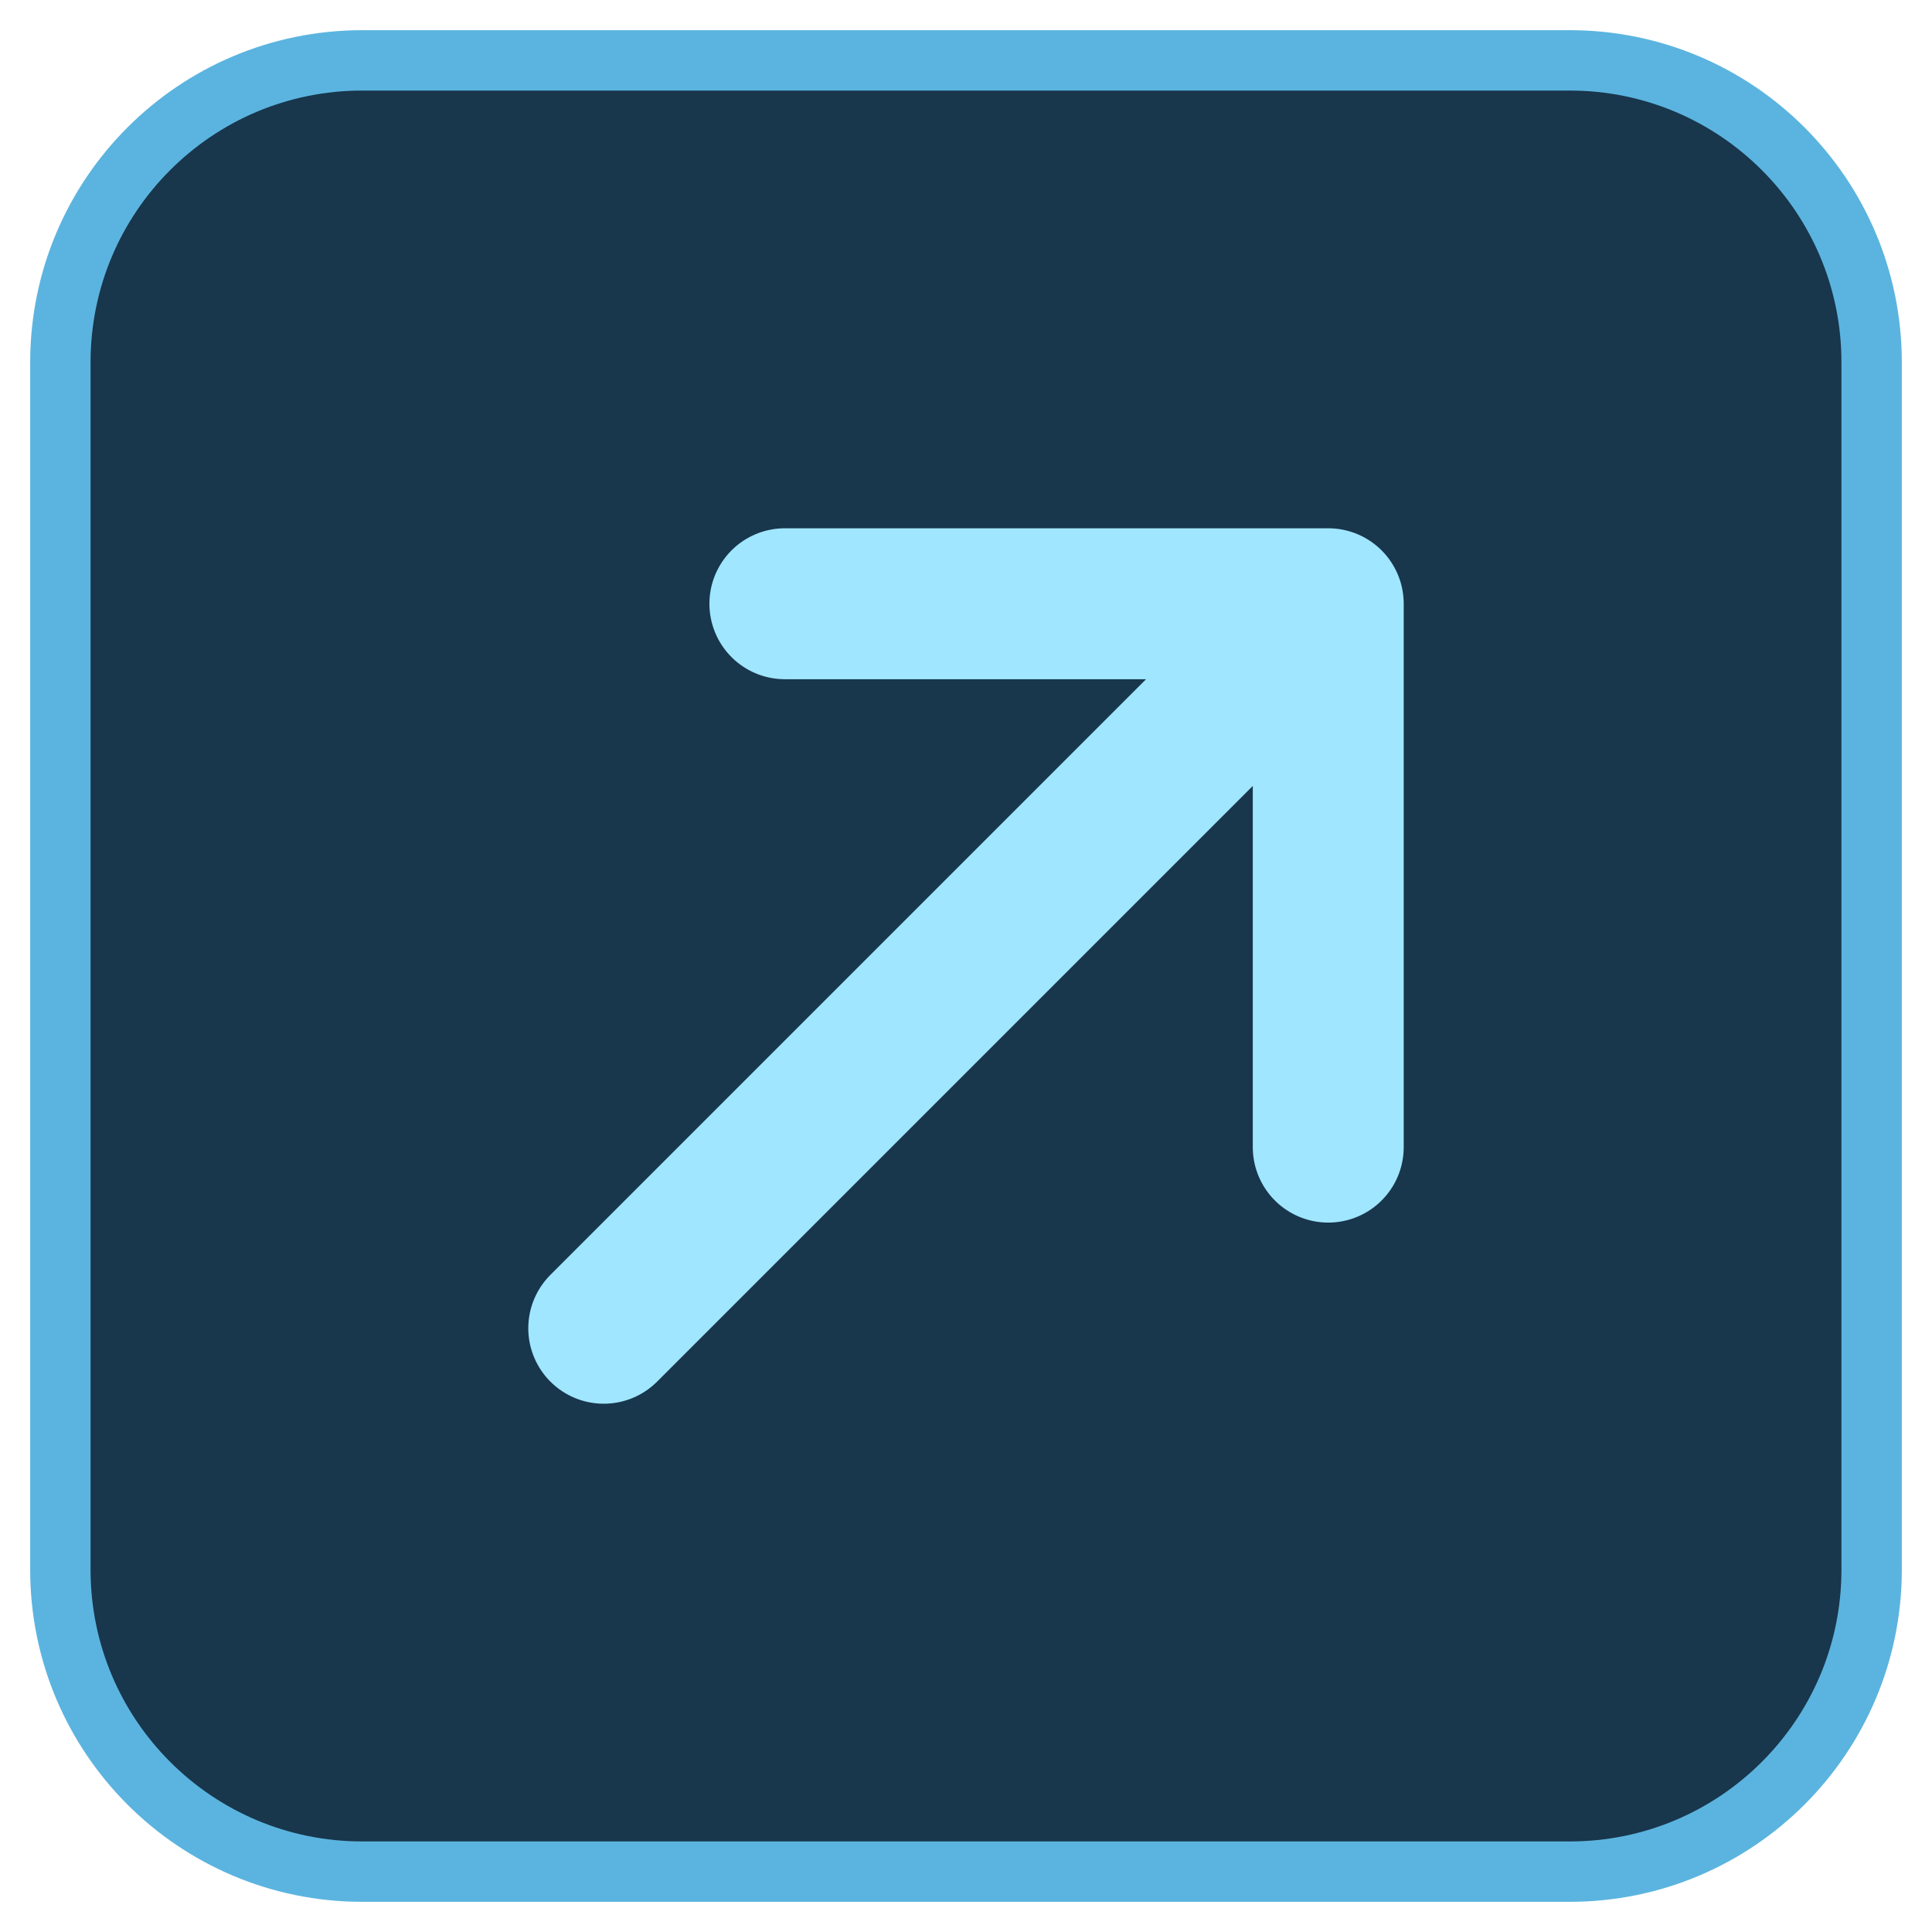
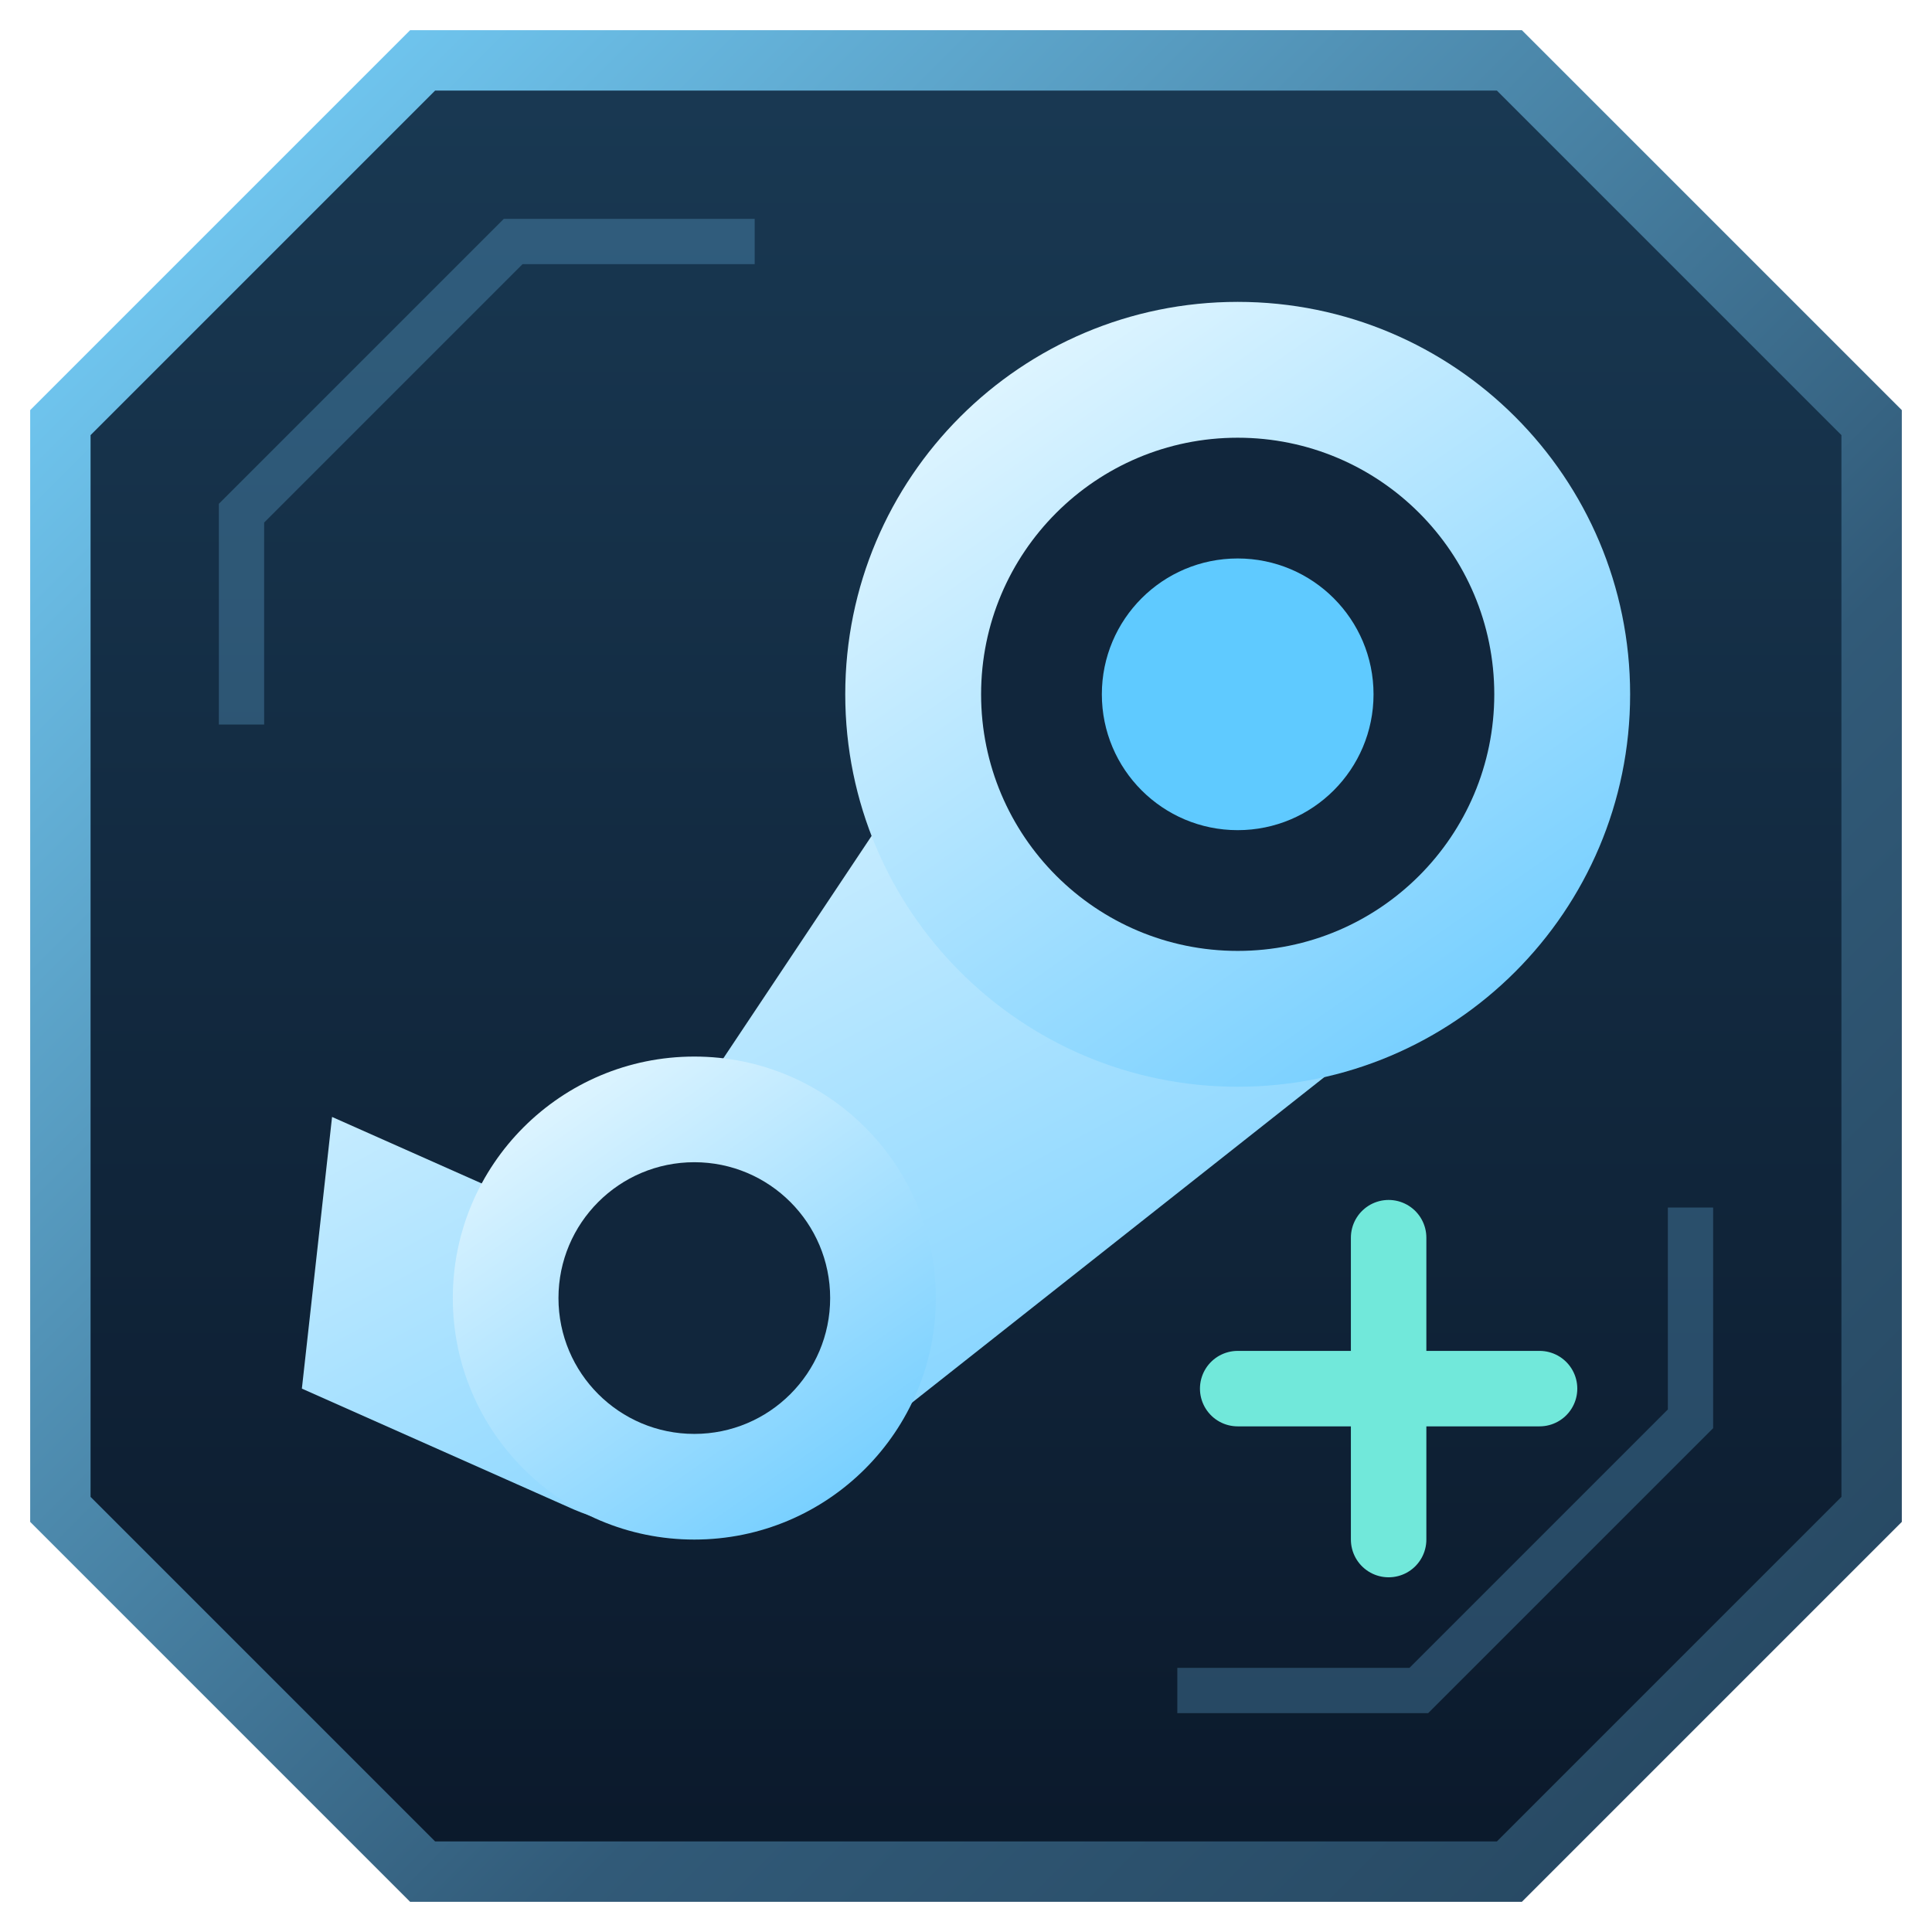
- <svg xmlns="http://www.w3.org/2000/svg" viewBox="0 0 32 32">
-   <rect x="1" y="1" width="30" height="30" rx="5" fill="#18364c" stroke="#5bb4df" />
-   <path d="M10 22 22 10m-9 0h9v9" fill="none" stroke="#a0e6ff" stroke-linecap="round" stroke-linejoin="round" stroke-width="2.5" />
+ <svg xmlns="http://www.w3.org/2000/svg" viewBox="0 0 64 64">
+   <defs>
+     <linearGradient id="housing" x2="0" y2="1">
+       <stop stop-color="#193953" />
+       <stop offset="1" stop-color="#0b192b" />
+     </linearGradient>
+     <linearGradient id="rim" x2="1" y2="1">
+       <stop stop-color="#78d4ff" />
+       <stop offset=".65" stop-color="#315a78" />
+       <stop offset="1" stop-color="#25455e" />
+     </linearGradient>
+     <linearGradient id="linkage" x2=".7" y2="1">
+       <stop stop-color="#f0fbff" />
+       <stop offset="1" stop-color="#76cfff" />
+     </linearGradient>
+   </defs>
+   <path d="M14 2h36l12 12v36L50 62H14L2 50V14Z" fill="url(#housing)" stroke="url(#rim)" stroke-width="2" />
+   <path d="M8 24v-7l9-9h8M39 56h8l9-9v-7" fill="none" stroke="#75cafa" stroke-opacity=".26" stroke-width="1.5" />
+   <path d="m11 37 9 4 12-18 14 11-19 15a8 8 0 0 1-8 1l-9-4" fill="url(#linkage)" />
+   <circle cx="41" cy="23" r="13" fill="url(#linkage)" />
+   <circle cx="41" cy="23" r="8.5" fill="#11263c" />
+   <circle cx="41" cy="23" r="4.5" fill="#5fcaff" />
+   <circle cx="23" cy="43" r="8" fill="url(#linkage)" />
+   <circle cx="23" cy="43" r="4.5" fill="#11263c" />
+   <path d="M46 41v10m-5-5h10" fill="none" stroke="#71e8da" stroke-linecap="round" stroke-width="2.5" />
</svg>
